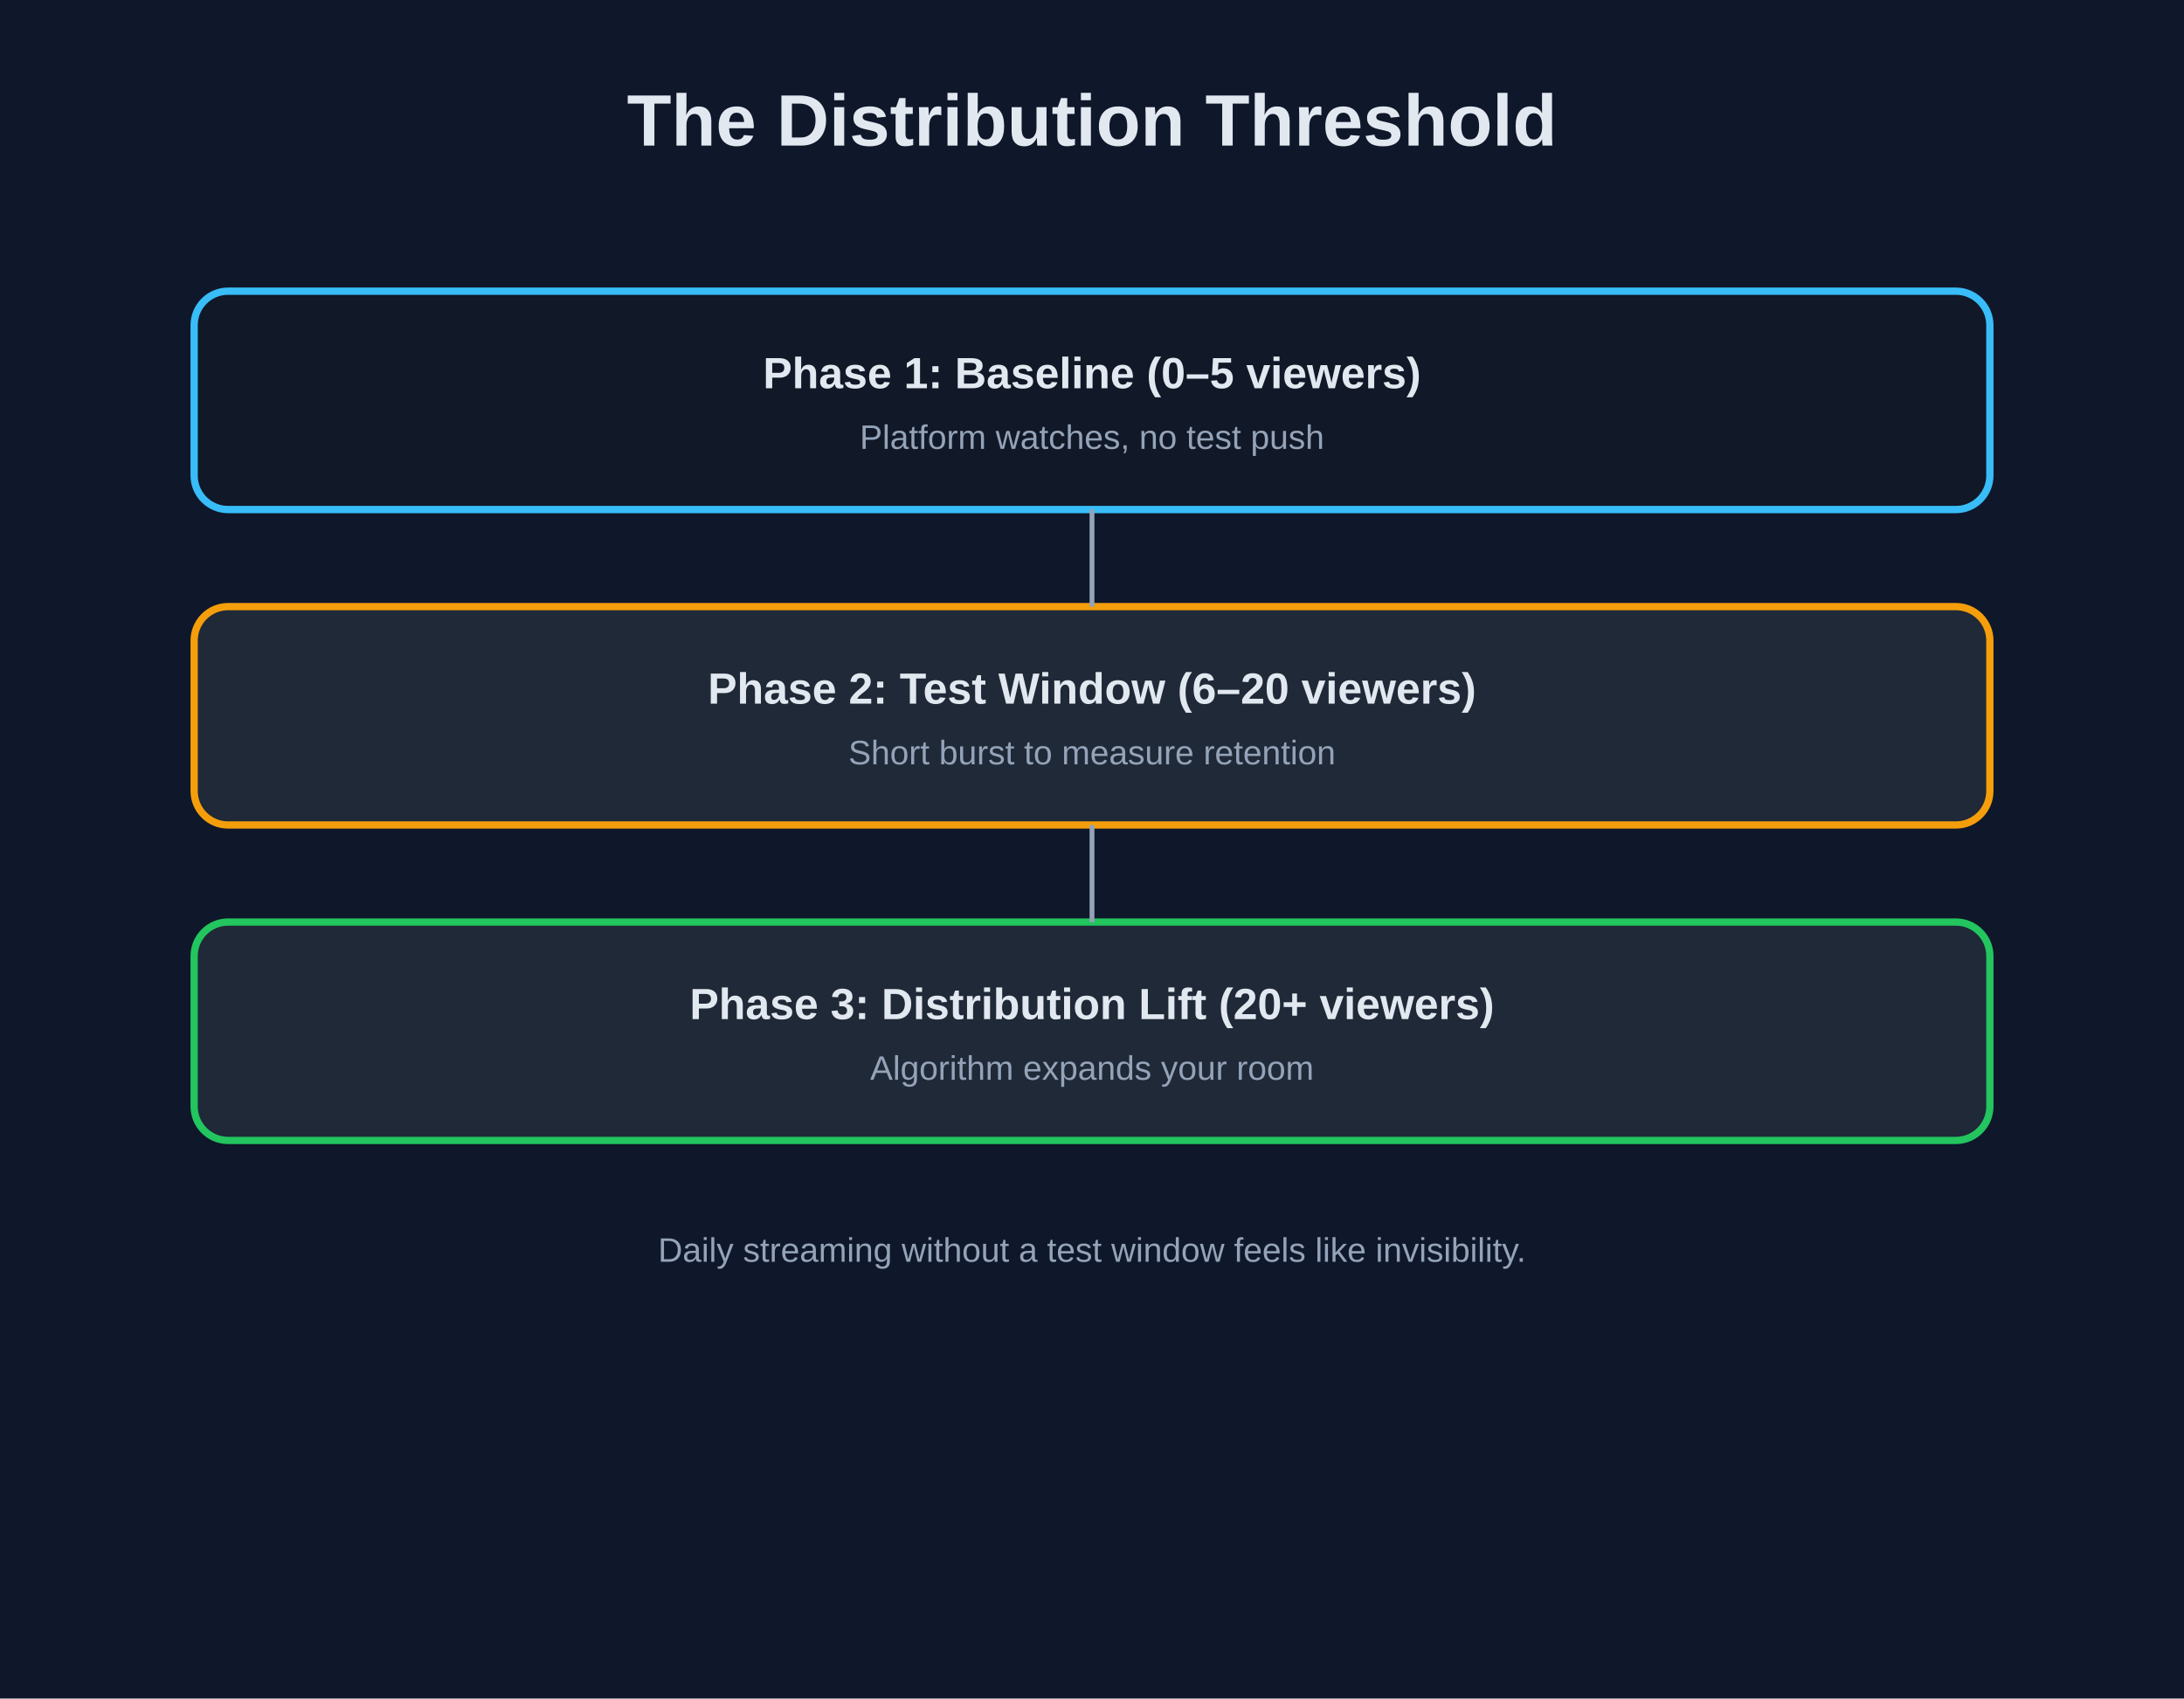
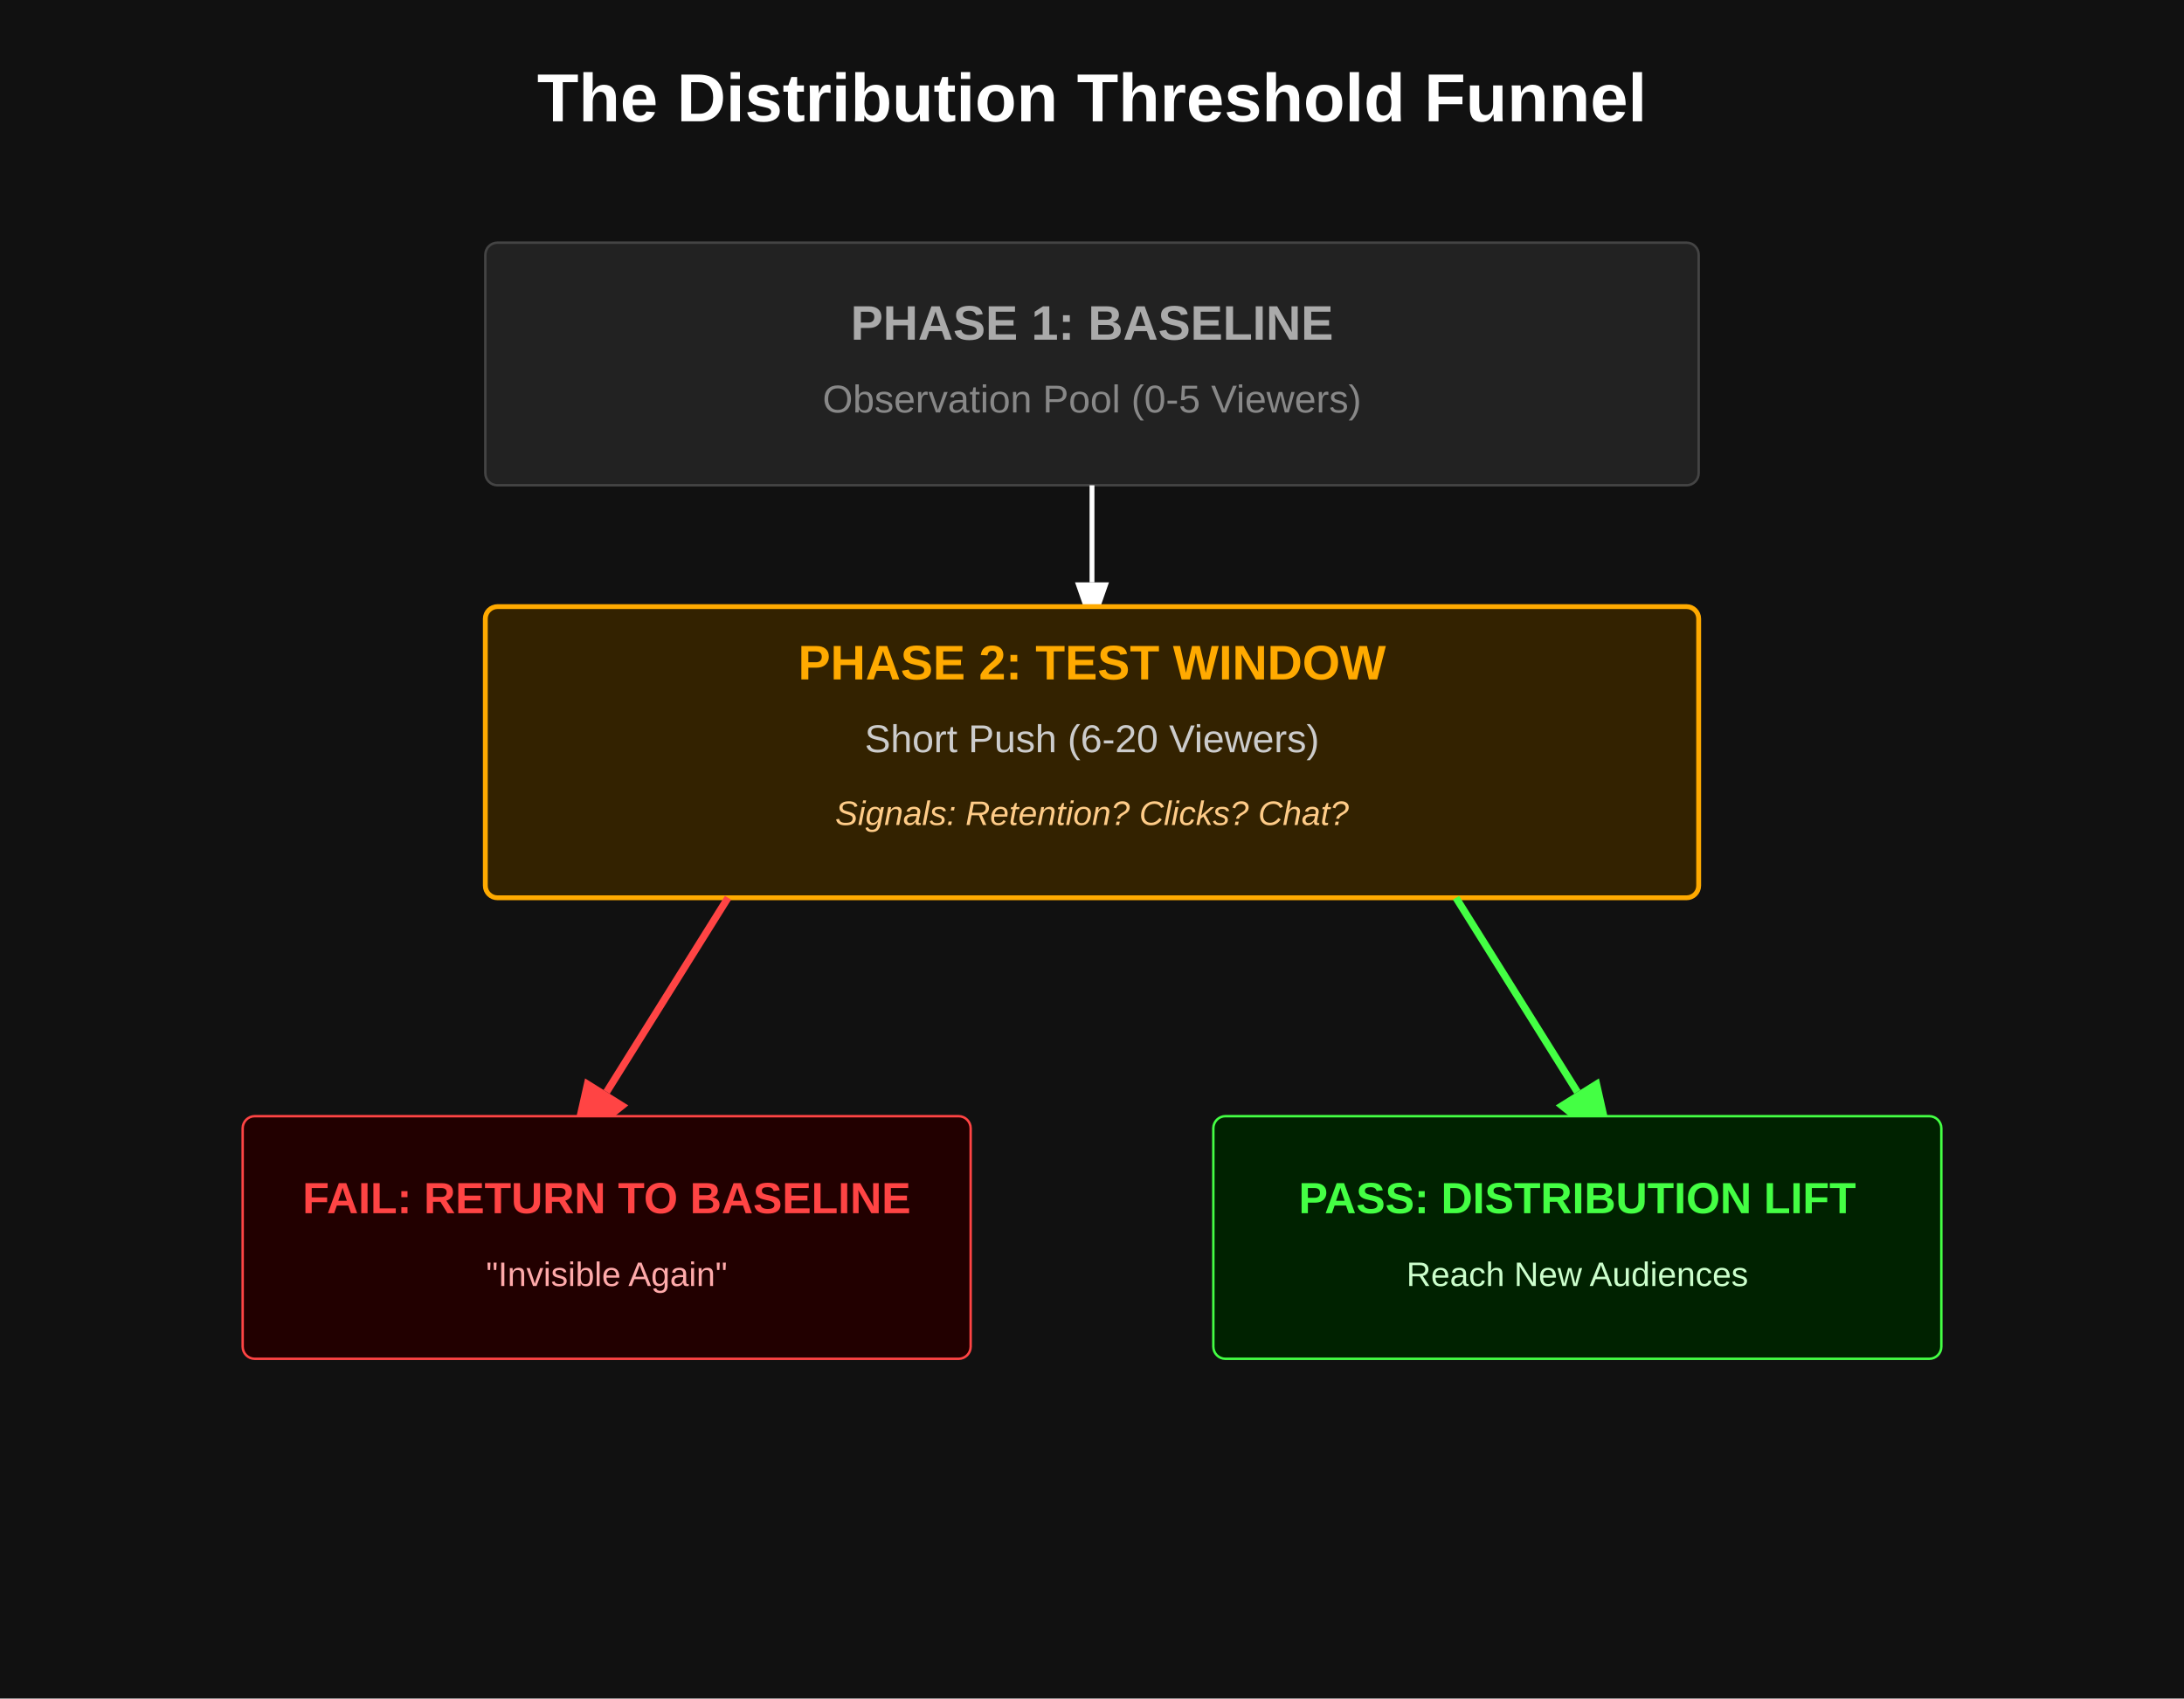
- <svg xmlns="http://www.w3.org/2000/svg" viewBox="0 0 900 700">
-   <rect width="900" height="700" fill="#0f172a" />
-   <g font-family="Arial, sans-serif" fill="#e2e8f0">
-     <text x="450" y="60" font-size="30" font-weight="700" text-anchor="middle">The Distribution Threshold</text>
-     <rect x="80" y="120" width="740" height="90" rx="14" fill="#111827" stroke="#38bdf8" stroke-width="3" />
-     <text x="450" y="160" font-size="18" font-weight="600" text-anchor="middle">Phase 1: Baseline (0–5 viewers)</text>
-     <text x="450" y="185" font-size="14" text-anchor="middle" fill="#94a3b8">Platform watches, no test push</text>
-     <rect x="80" y="250" width="740" height="90" rx="14" fill="#1f2937" stroke="#f59e0b" stroke-width="3" />
-     <text x="450" y="290" font-size="18" font-weight="600" text-anchor="middle">Phase 2: Test Window (6–20 viewers)</text>
-     <text x="450" y="315" font-size="14" text-anchor="middle" fill="#94a3b8">Short burst to measure retention</text>
-     <rect x="80" y="380" width="740" height="90" rx="14" fill="#1f2937" stroke="#22c55e" stroke-width="3" />
-     <text x="450" y="420" font-size="18" font-weight="600" text-anchor="middle">Phase 3: Distribution Lift (20+ viewers)</text>
-     <text x="450" y="445" font-size="14" text-anchor="middle" fill="#94a3b8">Algorithm expands your room</text>
-     <path d="M450 210 L450 250" stroke="#94a3b8" stroke-width="2" />
-     <path d="M450 340 L450 380" stroke="#94a3b8" stroke-width="2" />
-     <text x="450" y="520" font-size="14" text-anchor="middle" fill="#94a3b8">Daily streaming without a test window feels like invisibility.</text>
+ <svg xmlns="http://www.w3.org/2000/svg" viewBox="0 0 900 700" width="900" height="700">
+   <rect width="900" height="700" fill="#111111" />
+   <text x="450" y="50" text-anchor="middle" font-family="Arial" font-weight="bold" font-size="28" fill="#ffffff">The Distribution Threshold Funnel</text>
+   <g transform="translate(200, 100)">
+     <rect x="0" y="0" width="500" height="100" fill="#222222" stroke="#444444" rx="5" />
+     <text x="250" y="40" text-anchor="middle" font-family="Arial" font-weight="bold" font-size="20" fill="#aaaaaa">PHASE 1: BASELINE</text>
+     <text x="250" y="70" text-anchor="middle" font-family="Arial" font-size="16" fill="#888888">Observation Pool (0-5 Viewers)</text>
  </g>
+   <path d="M450 200 L450 240" stroke="#ffffff" stroke-width="2" marker-end="url(#arrow)" />
+   <g transform="translate(200, 250)">
+     <rect x="0" y="0" width="500" height="120" fill="#332200" stroke="#ffaa00" stroke-width="2" rx="5" />
+     <text x="250" y="30" text-anchor="middle" font-family="Arial" font-weight="bold" font-size="20" fill="#ffaa00">PHASE 2: TEST WINDOW</text>
+     <text x="250" y="60" text-anchor="middle" font-family="Arial" font-size="16" fill="#cccccc">Short Push (6-20 Viewers)</text>
+     <text x="250" y="90" text-anchor="middle" font-family="Arial" font-style="italic" font-size="14" fill="#ffcc88">Signals: Retention? Clicks? Chat?</text>
+   </g>
+   <path d="M300 370 L250 450" stroke="#ff4444" stroke-width="3" marker-end="url(#arrow-red)" />
+   <g transform="translate(100, 460)">
+     <rect x="0" y="0" width="300" height="100" fill="#220000" stroke="#ff4444" rx="5" />
+     <text x="150" y="40" text-anchor="middle" font-family="Arial" font-weight="bold" font-size="18" fill="#ff4444">FAIL: RETURN TO BASELINE</text>
+     <text x="150" y="70" text-anchor="middle" font-family="Arial" font-size="14" fill="#ffaaaa">"Invisible Again"</text>
+   </g>
+   <path d="M600 370 L650 450" stroke="#44ff44" stroke-width="3" marker-end="url(#arrow-green)" />
+   <g transform="translate(500, 460)">
+     <rect x="0" y="0" width="300" height="100" fill="#002200" stroke="#44ff44" rx="5" />
+     <text x="150" y="40" text-anchor="middle" font-family="Arial" font-weight="bold" font-size="18" fill="#44ff44">PASS: DISTRIBUTION LIFT</text>
+     <text x="150" y="70" text-anchor="middle" font-family="Arial" font-size="14" fill="#ccffcc">Reach New Audiences</text>
+   </g>
+   <defs>
+     <marker id="arrow" markerWidth="10" markerHeight="7" refX="0" refY="3.5" orient="auto">
+       <polygon points="0 0, 10 3.5, 0 7" fill="#ffffff" />
+     </marker>
+     <marker id="arrow-red" markerWidth="10" markerHeight="7" refX="0" refY="3.5" orient="auto">
+       <polygon points="0 0, 10 3.5, 0 7" fill="#ff4444" />
+     </marker>
+     <marker id="arrow-green" markerWidth="10" markerHeight="7" refX="0" refY="3.5" orient="auto">
+       <polygon points="0 0, 10 3.5, 0 7" fill="#44ff44" />
+     </marker>
+   </defs>
</svg>
